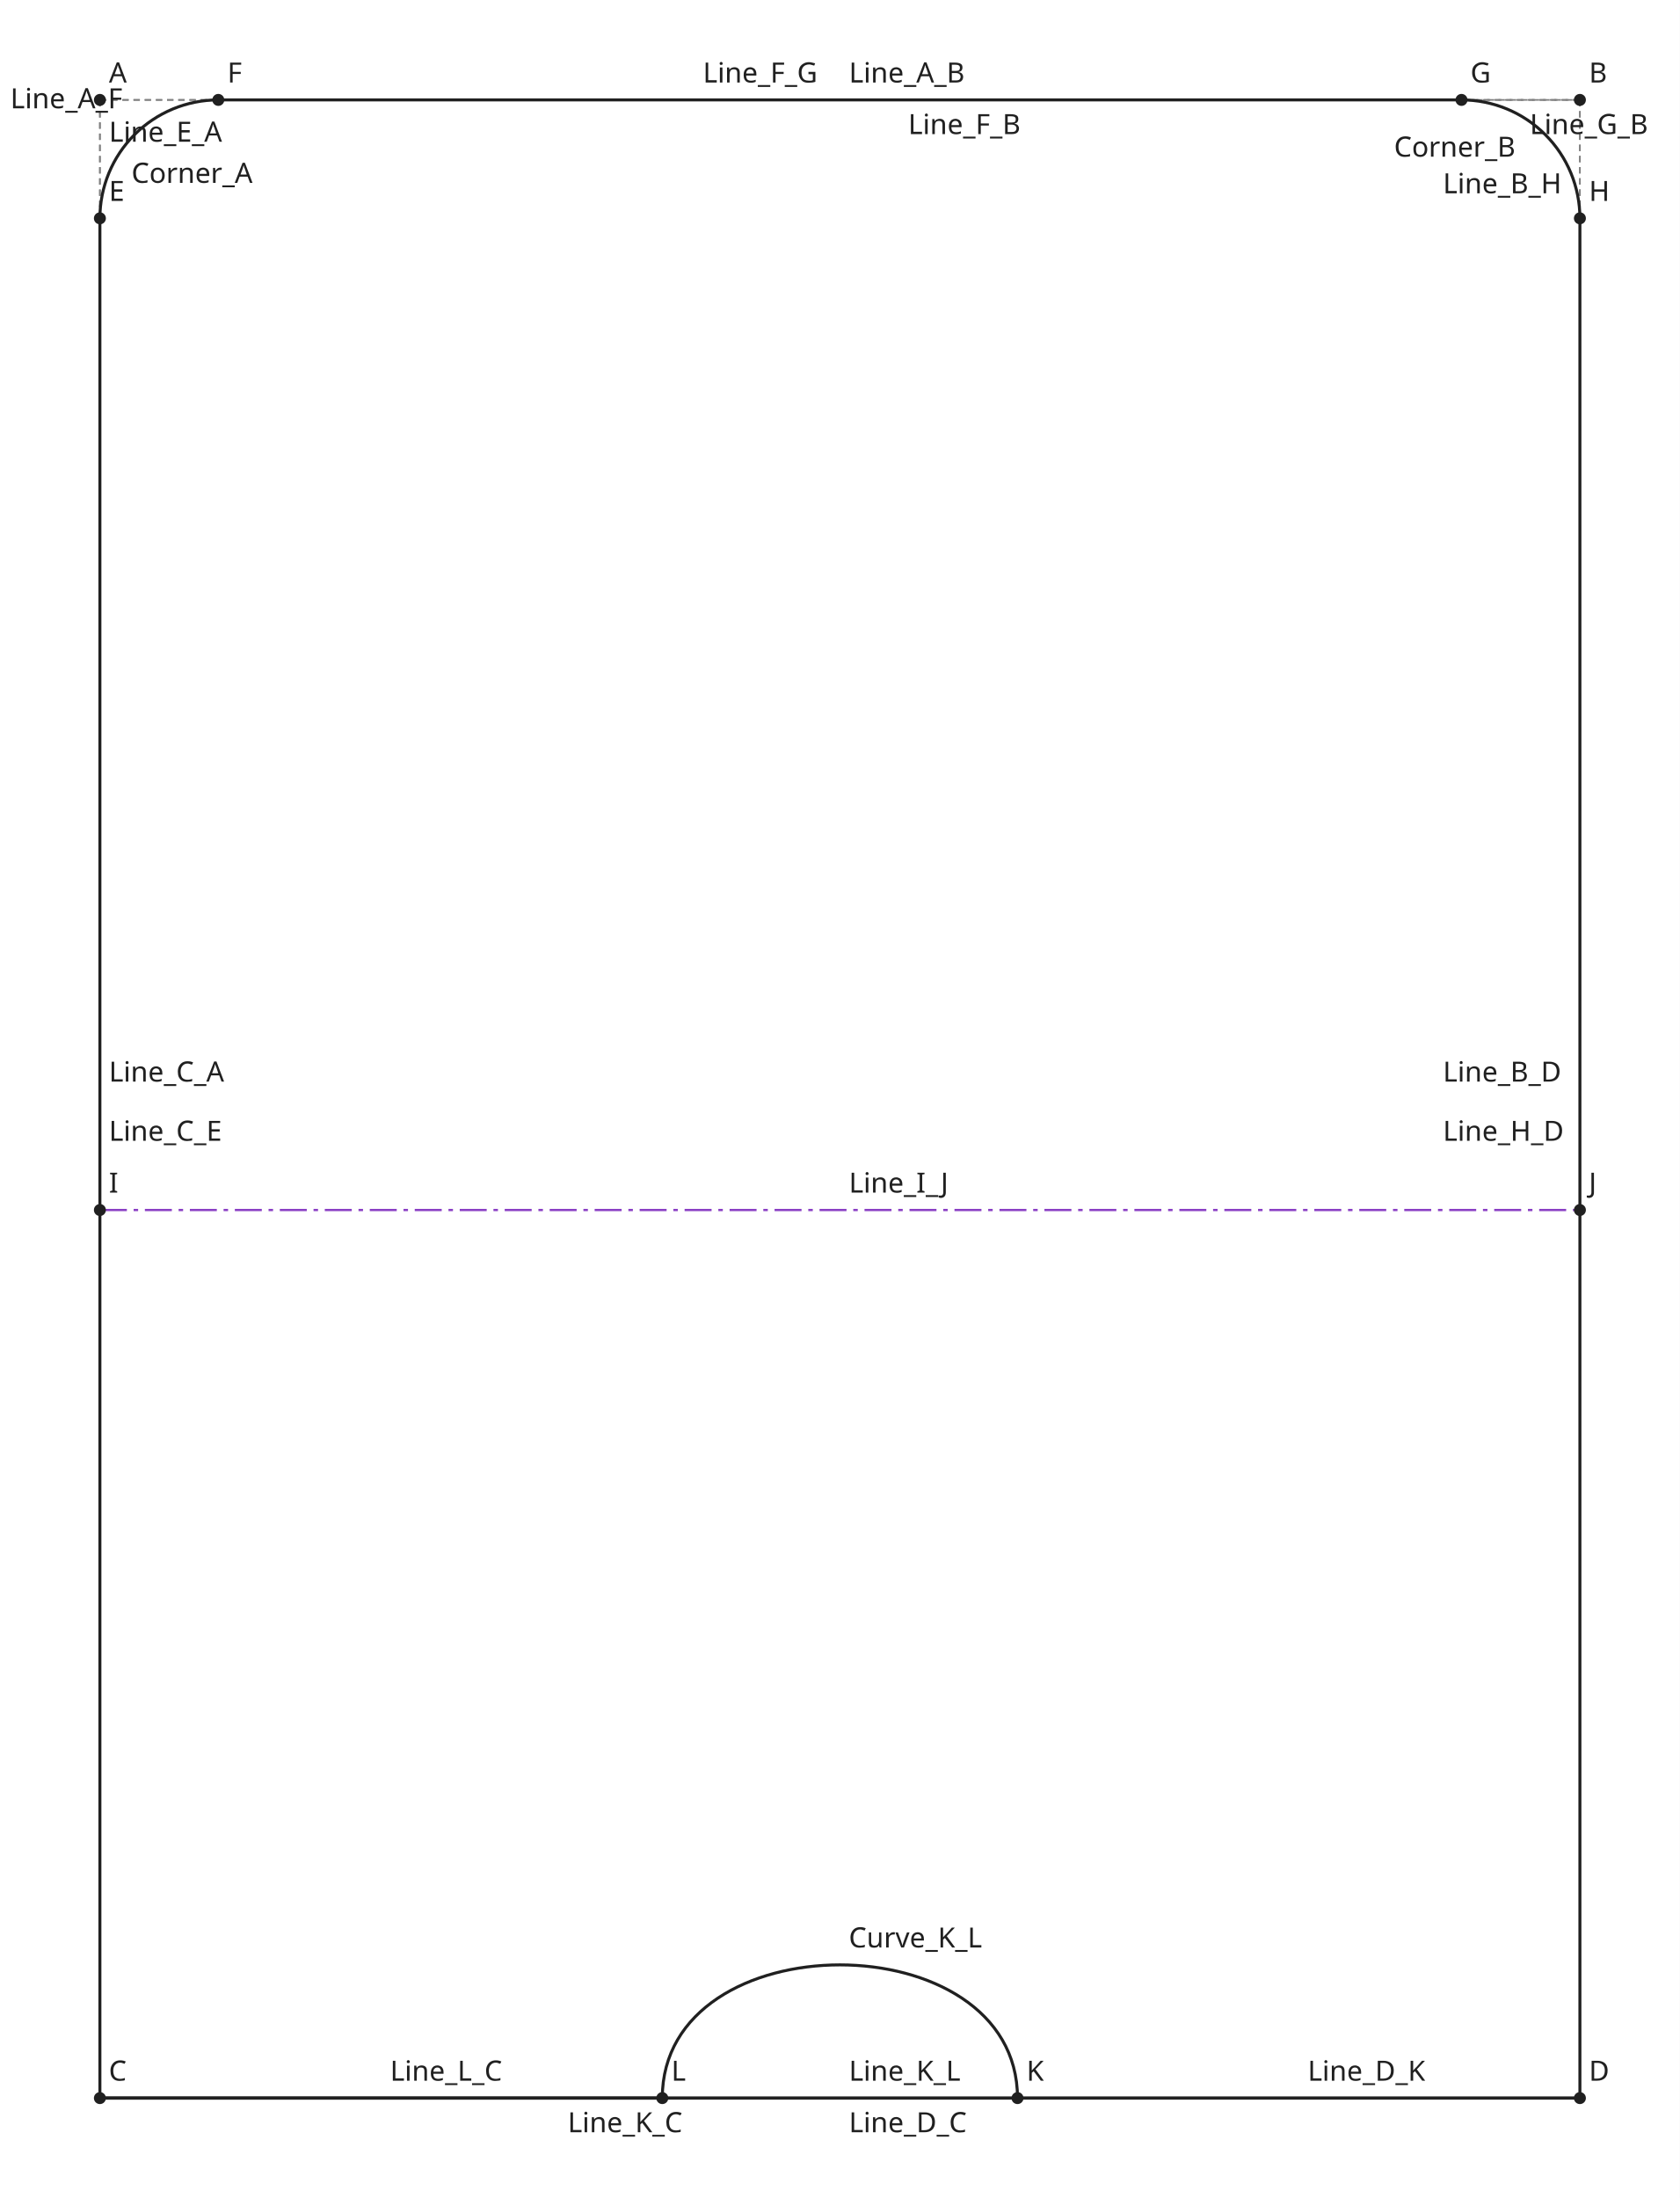
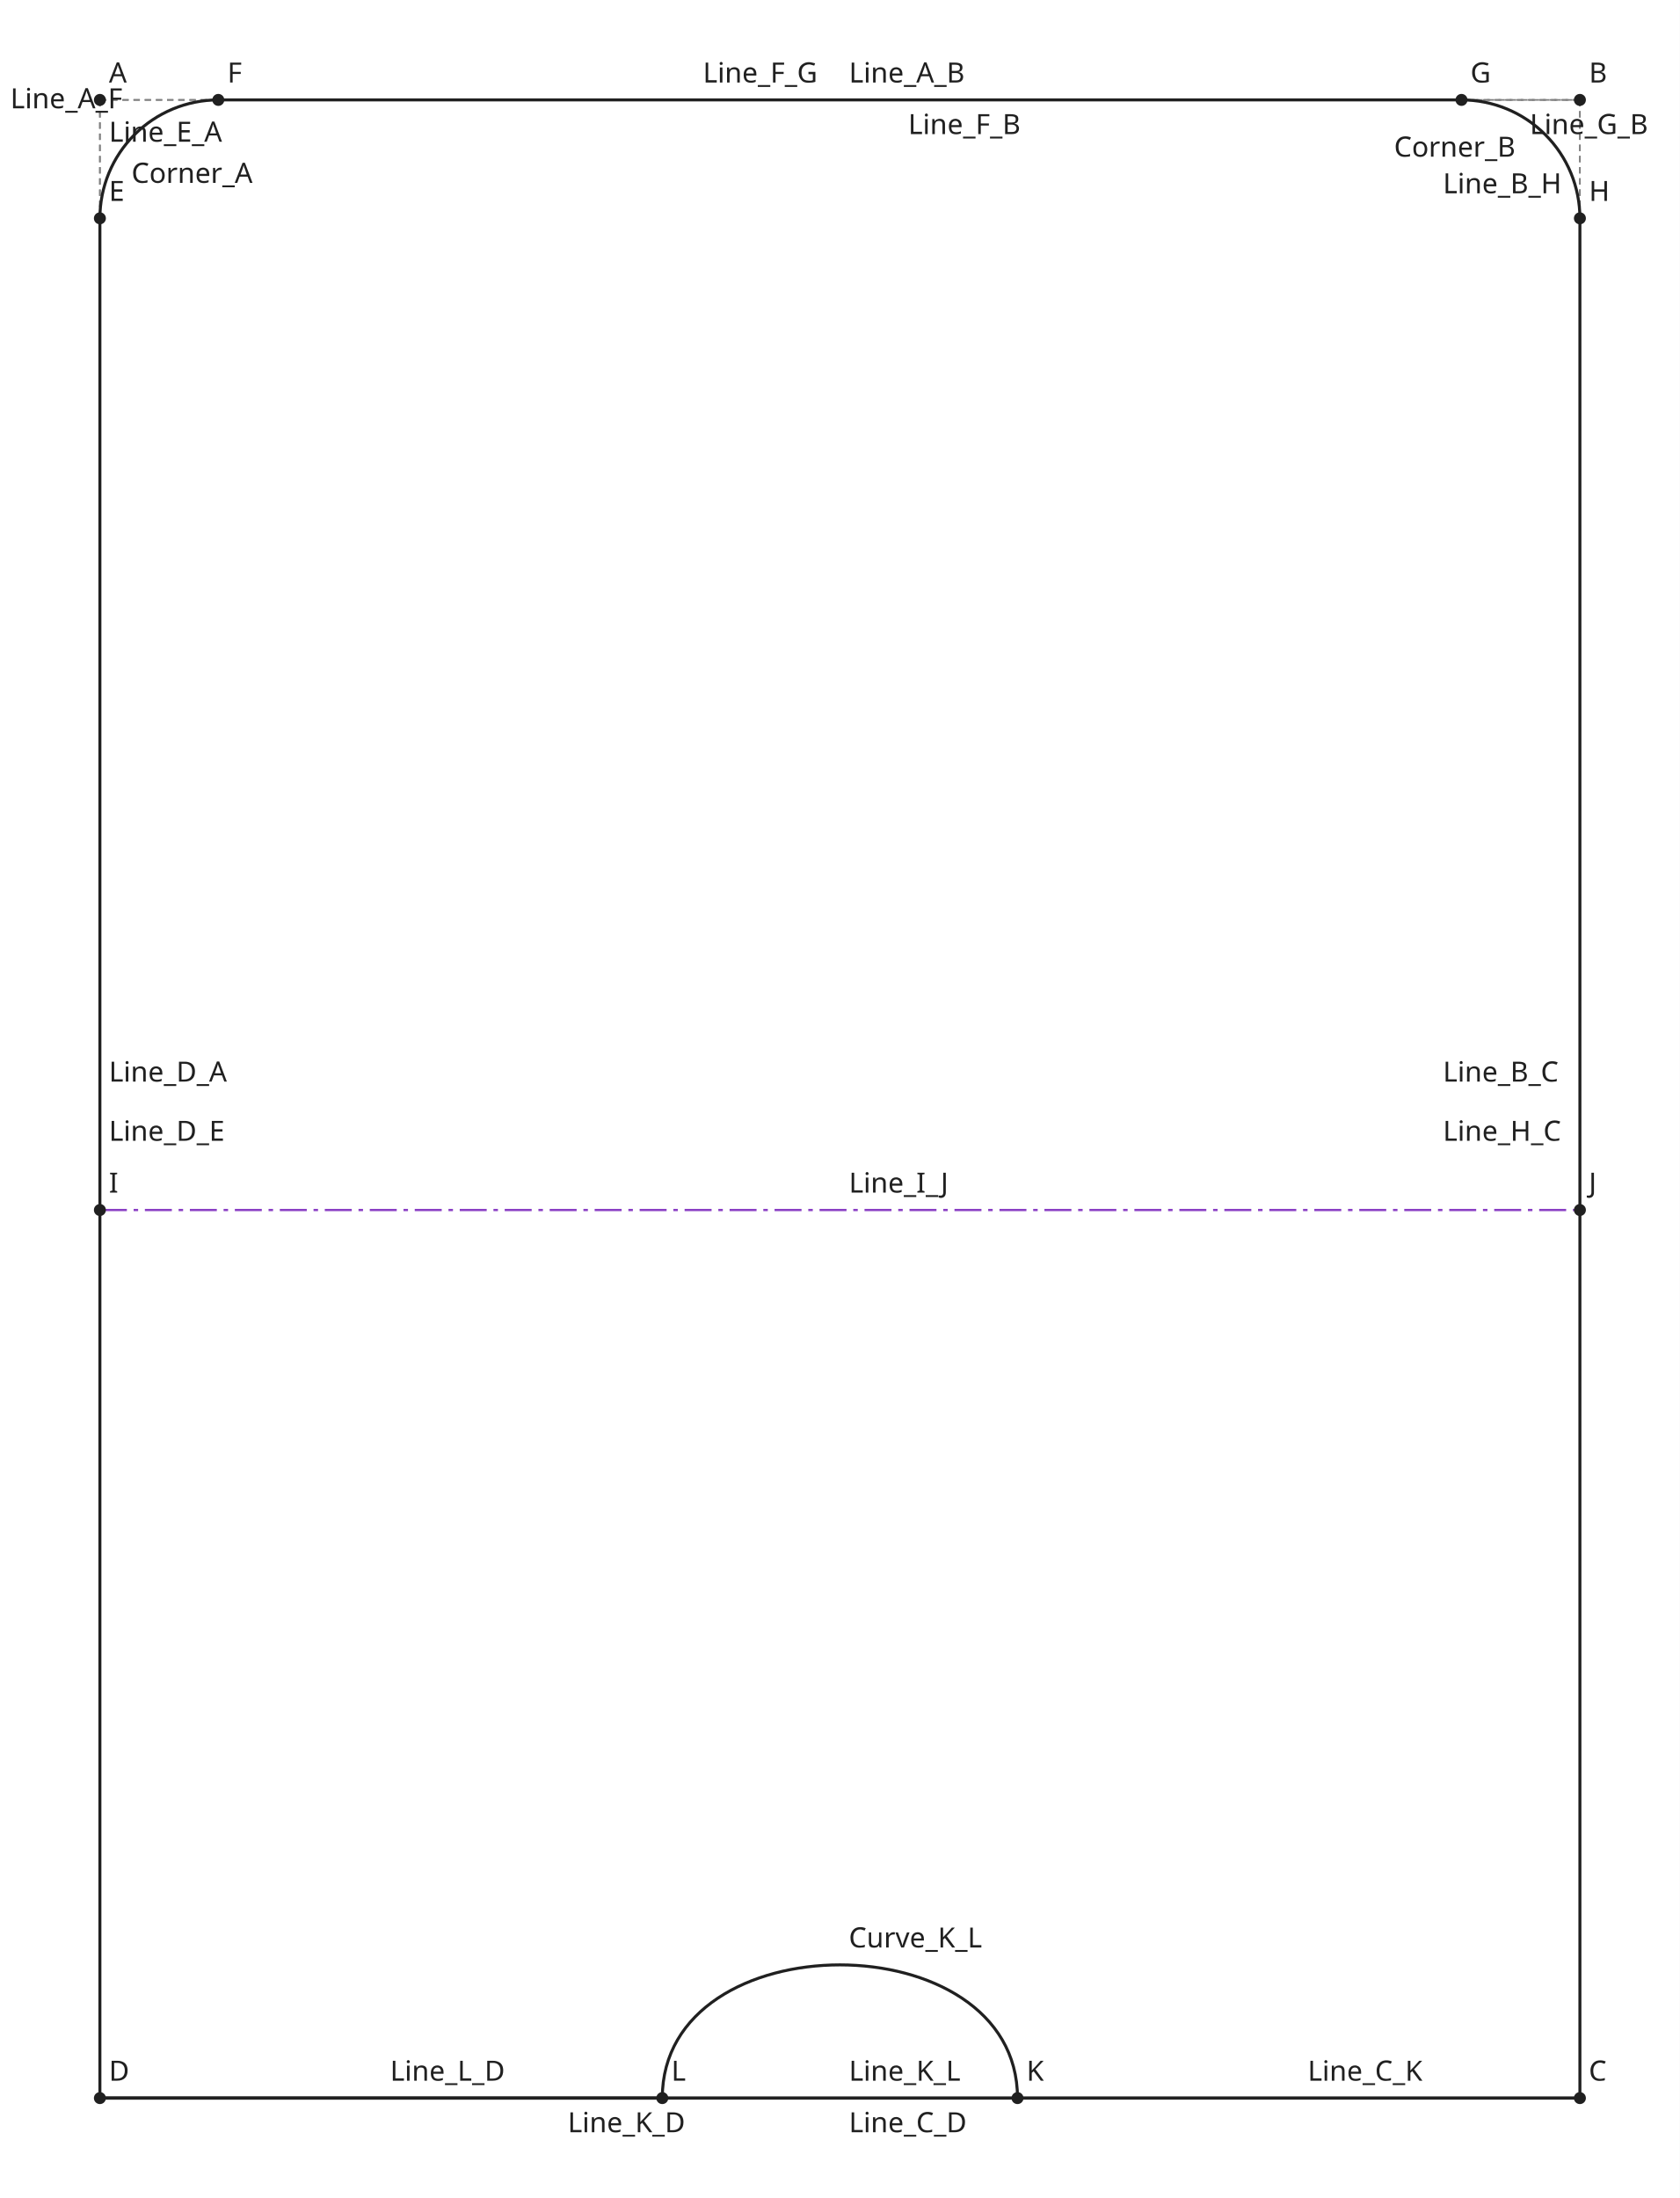
<svg xmlns="http://www.w3.org/2000/svg" width="113.5mm" height="148.5mm" viewBox="-6.75 -6.75 113.5 148.5">
  <rect x="-6.75" y="-6.75" width="113.5" height="148.5" fill="#ffffff" />
-   <path data-id="12" data-name="Line_A_B" d="M 0 0 L 100 0" fill="none" stroke="#808080" stroke-width="0.108" stroke-dasharray="0.432 0.324" />
-   <path data-id="13" data-name="Line_B_D" d="M 100 0 L 100 135" fill="none" stroke="#808080" stroke-width="0.108" stroke-dasharray="0.432 0.324" />
-   <path data-id="15" data-name="Line_C_A" d="M 0 135 L 0 0" fill="none" stroke="#808080" stroke-width="0.108" stroke-dasharray="0.432 0.324" />
+   <path data-id="10" data-name="Line_A_B" d="M 0 0 L 100 0" fill="none" stroke="#808080" stroke-width="0.108" stroke-dasharray="0.432 0.324" />
+   <path data-id="12" data-name="Line_B_C" d="M 100 0 L 100 135" fill="none" stroke="#808080" stroke-width="0.108" stroke-dasharray="0.432 0.324" />
+   <path data-id="15" data-name="Line_D_A" d="M 0 135 L 0 0" fill="none" stroke="#808080" stroke-width="0.108" stroke-dasharray="0.432 0.324" />
  <path data-id="20" data-name="Line_E_A" d="M 0 8 L 0 0" fill="none" stroke="#808080" stroke-width="0.108" stroke-dasharray="0.432 0.324" />
  <path data-id="21" data-name="Line_A_F" d="M 0 0 L 8 0" fill="none" stroke="#808080" stroke-width="0.108" stroke-dasharray="0.432 0.324" />
  <path data-id="22" data-name="Line_F_B" d="M 8 0 L 100 0" fill="none" stroke="#808080" stroke-width="0.108" stroke-dasharray="0.432 0.324" />
  <path data-id="27" data-name="Line_G_B" d="M 92 0 L 100 0" fill="none" stroke="#808080" stroke-width="0.108" stroke-dasharray="0.432 0.324" />
  <path data-id="28" data-name="Line_B_H" d="M 100 0 L 100 8" fill="none" stroke="#808080" stroke-width="0.108" stroke-dasharray="0.432 0.324" />
  <path data-id="37" data-name="Line_K_L" d="M 62 135 L 38 135" fill="none" stroke="#808080" stroke-width="0.108" stroke-dasharray="0.432 0.324" />
  <path data-id="32" data-name="Line_I_J" d="M 0 75 L 100 75" fill="none" stroke="#8a3fc4" stroke-width="0.152" stroke-dasharray="1.823 0.456 0.304 0.456" />
-   <path data-id="14" data-name="Line_D_C" d="M 100 135 L 0 135" fill="none" stroke="#202020" stroke-width="0.202" />
+   <path data-id="14" data-name="Line_C_D" d="M 100 135 L 0 135" fill="none" stroke="#202020" stroke-width="0.202" />
  <path data-id="16" data-name="Corner_A" d="M 0 8 C 0 5.878 0.843 3.843 2.343 2.343 C 3.843 0.843 5.878 0 8 0" fill="none" stroke="#202020" stroke-width="0.202" />
-   <path data-id="19" data-name="Line_C_E" d="M 0 135 L 0 8" fill="none" stroke="#202020" stroke-width="0.202" />
+   <path data-id="19" data-name="Line_D_E" d="M 0 135 L 0 8" fill="none" stroke="#202020" stroke-width="0.202" />
  <path data-id="23" data-name="Corner_B" d="M 92 0 C 94.122 0 96.157 0.843 97.657 2.343 C 99.157 3.843 100 5.878 100 8" fill="none" stroke="#202020" stroke-width="0.202" />
  <path data-id="26" data-name="Line_F_G" d="M 8 0 L 92 0" fill="none" stroke="#202020" stroke-width="0.202" />
-   <path data-id="29" data-name="Line_H_D" d="M 100 8 L 100 135" fill="none" stroke="#202020" stroke-width="0.202" />
-   <path data-id="35" data-name="Line_D_K" d="M 100 135 L 62 135" fill="none" stroke="#202020" stroke-width="0.202" />
-   <path data-id="36" data-name="Line_K_C" d="M 62 135 L 0 135" fill="none" stroke="#202020" stroke-width="0.202" />
-   <path data-id="38" data-name="Line_L_C" d="M 38 135 L 0 135" fill="none" stroke="#202020" stroke-width="0.202" />
+   <path data-id="29" data-name="Line_H_C" d="M 100 8 L 100 135" fill="none" stroke="#202020" stroke-width="0.202" />
+   <path data-id="35" data-name="Line_C_K" d="M 100 135 L 62 135" fill="none" stroke="#202020" stroke-width="0.202" />
+   <path data-id="36" data-name="Line_K_D" d="M 62 135 L 0 135" fill="none" stroke="#202020" stroke-width="0.202" />
+   <path data-id="38" data-name="Line_L_D" d="M 38 135 L 0 135" fill="none" stroke="#202020" stroke-width="0.202" />
  <path data-id="39" data-name="Curve_K_L" d="M 62 135 C 62 123 38 123 38 135" fill="none" stroke="#202020" stroke-width="0.202" />
  <circle data-id="8" data-name="A" cx="0" cy="0" r="0.405" fill="#202020" />
  <circle data-id="9" data-name="B" cx="100" cy="0" r="0.405" fill="#202020" />
-   <circle data-id="10" data-name="C" cx="0" cy="135" r="0.405" fill="#202020" />
-   <circle data-id="11" data-name="D" cx="100" cy="135" r="0.405" fill="#202020" />
+   <circle data-id="11" data-name="C" cx="100" cy="135" r="0.405" fill="#202020" />
+   <circle data-id="13" data-name="D" cx="0" cy="135" r="0.405" fill="#202020" />
  <circle data-id="17" data-name="E" cx="0" cy="8" r="0.405" fill="#202020" />
  <circle data-id="18" data-name="F" cx="8" cy="0" r="0.405" fill="#202020" />
  <circle data-id="24" data-name="G" cx="92" cy="0" r="0.405" fill="#202020" />
  <circle data-id="25" data-name="H" cx="100" cy="8" r="0.405" fill="#202020" />
  <circle data-id="30" data-name="I" cx="0" cy="75" r="0.405" fill="#202020" />
  <circle data-id="31" data-name="J" cx="100" cy="75" r="0.405" fill="#202020" />
  <circle data-id="33" data-name="K" cx="62" cy="135" r="0.405" fill="#202020" />
  <circle data-id="34" data-name="L" cx="38" cy="135" r="0.405" fill="#202020" />
  <text x="0.608" y="-1.174" font-family="sans-serif" font-size="1.89" fill="#202020">A</text>
  <text x="100.608" y="-1.174" font-family="sans-serif" font-size="1.89" fill="#202020">B</text>
-   <text x="0.607" y="133.826" font-family="sans-serif" font-size="1.89" fill="#202020">C</text>
-   <text x="100.607" y="133.826" font-family="sans-serif" font-size="1.89" fill="#202020">D</text>
+   <text x="100.607" y="133.826" font-family="sans-serif" font-size="1.89" fill="#202020">C</text>
+   <text x="0.607" y="133.826" font-family="sans-serif" font-size="1.89" fill="#202020">D</text>
  <text x="0.607" y="6.825" font-family="sans-serif" font-size="1.89" fill="#202020">E</text>
  <text x="8.608" y="-1.174" font-family="sans-serif" font-size="1.89" fill="#202020">F</text>
  <text x="92.608" y="-1.174" font-family="sans-serif" font-size="1.89" fill="#202020">G</text>
  <text x="100.608" y="6.825" font-family="sans-serif" font-size="1.89" fill="#202020">H</text>
  <text x="0.607" y="73.825" font-family="sans-serif" font-size="1.89" fill="#202020">I</text>
  <text x="100.607" y="73.825" font-family="sans-serif" font-size="1.89" fill="#202020">J</text>
  <text x="62.607" y="133.826" font-family="sans-serif" font-size="1.89" fill="#202020">K</text>
  <text x="38.607" y="133.826" font-family="sans-serif" font-size="1.89" fill="#202020">L</text>
  <text x="50.608" y="-1.174" font-family="sans-serif" font-size="1.89" fill="#202020">Line_A_B</text>
-   <text x="90.744" y="66.325" font-family="sans-serif" font-size="1.89" fill="#202020">Line_B_D</text>
-   <text x="0.607" y="66.325" font-family="sans-serif" font-size="1.89" fill="#202020">Line_C_A</text>
+   <text x="90.744" y="66.325" font-family="sans-serif" font-size="1.89" fill="#202020">Line_B_C</text>
+   <text x="0.607" y="66.325" font-family="sans-serif" font-size="1.89" fill="#202020">Line_D_A</text>
  <text x="0.608" y="2.826" font-family="sans-serif" font-size="1.89" fill="#202020">Line_E_A</text>
  <text x="-6.056" y="0.567" font-family="sans-serif" font-size="1.89" fill="#202020">Line_A_F</text>
  <text x="54.608" y="2.308" font-family="sans-serif" font-size="1.89" fill="#202020">Line_F_B</text>
  <text x="96.608" y="2.308" font-family="sans-serif" font-size="1.89" fill="#202020">Line_G_B</text>
  <text x="90.744" y="6.308" font-family="sans-serif" font-size="1.89" fill="#202020">Line_B_H</text>
  <text x="50.607" y="133.826" font-family="sans-serif" font-size="1.89" fill="#202020">Line_K_L</text>
  <text x="50.607" y="73.825" font-family="sans-serif" font-size="1.89" fill="#202020">Line_I_J</text>
-   <text x="50.607" y="137.308" font-family="sans-serif" font-size="1.89" fill="#202020">Line_D_C</text>
+   <text x="50.607" y="137.308" font-family="sans-serif" font-size="1.89" fill="#202020">Line_C_D</text>
  <text x="2.135" y="5.606" font-family="sans-serif" font-size="1.89" fill="#202020">Corner_A</text>
-   <text x="0.607" y="70.325" font-family="sans-serif" font-size="1.89" fill="#202020">Line_C_E</text>
+   <text x="0.607" y="70.325" font-family="sans-serif" font-size="1.89" fill="#202020">Line_D_E</text>
  <text x="87.446" y="3.836" font-family="sans-serif" font-size="1.89" fill="#202020">Corner_B</text>
  <text x="40.744" y="-1.174" font-family="sans-serif" font-size="1.89" fill="#202020">Line_F_G</text>
-   <text x="90.744" y="70.325" font-family="sans-serif" font-size="1.89" fill="#202020">Line_H_D</text>
-   <text x="81.607" y="133.826" font-family="sans-serif" font-size="1.89" fill="#202020">Line_D_K</text>
-   <text x="31.607" y="137.308" font-family="sans-serif" font-size="1.89" fill="#202020">Line_K_C</text>
-   <text x="19.607" y="133.826" font-family="sans-serif" font-size="1.89" fill="#202020">Line_L_C</text>
+   <text x="90.744" y="70.325" font-family="sans-serif" font-size="1.89" fill="#202020">Line_H_C</text>
+   <text x="81.607" y="133.826" font-family="sans-serif" font-size="1.89" fill="#202020">Line_C_K</text>
+   <text x="31.607" y="137.308" font-family="sans-serif" font-size="1.89" fill="#202020">Line_K_D</text>
+   <text x="19.607" y="133.826" font-family="sans-serif" font-size="1.89" fill="#202020">Line_L_D</text>
  <text x="50.607" y="124.825" font-family="sans-serif" font-size="1.89" fill="#202020">Curve_K_L</text>
</svg>
